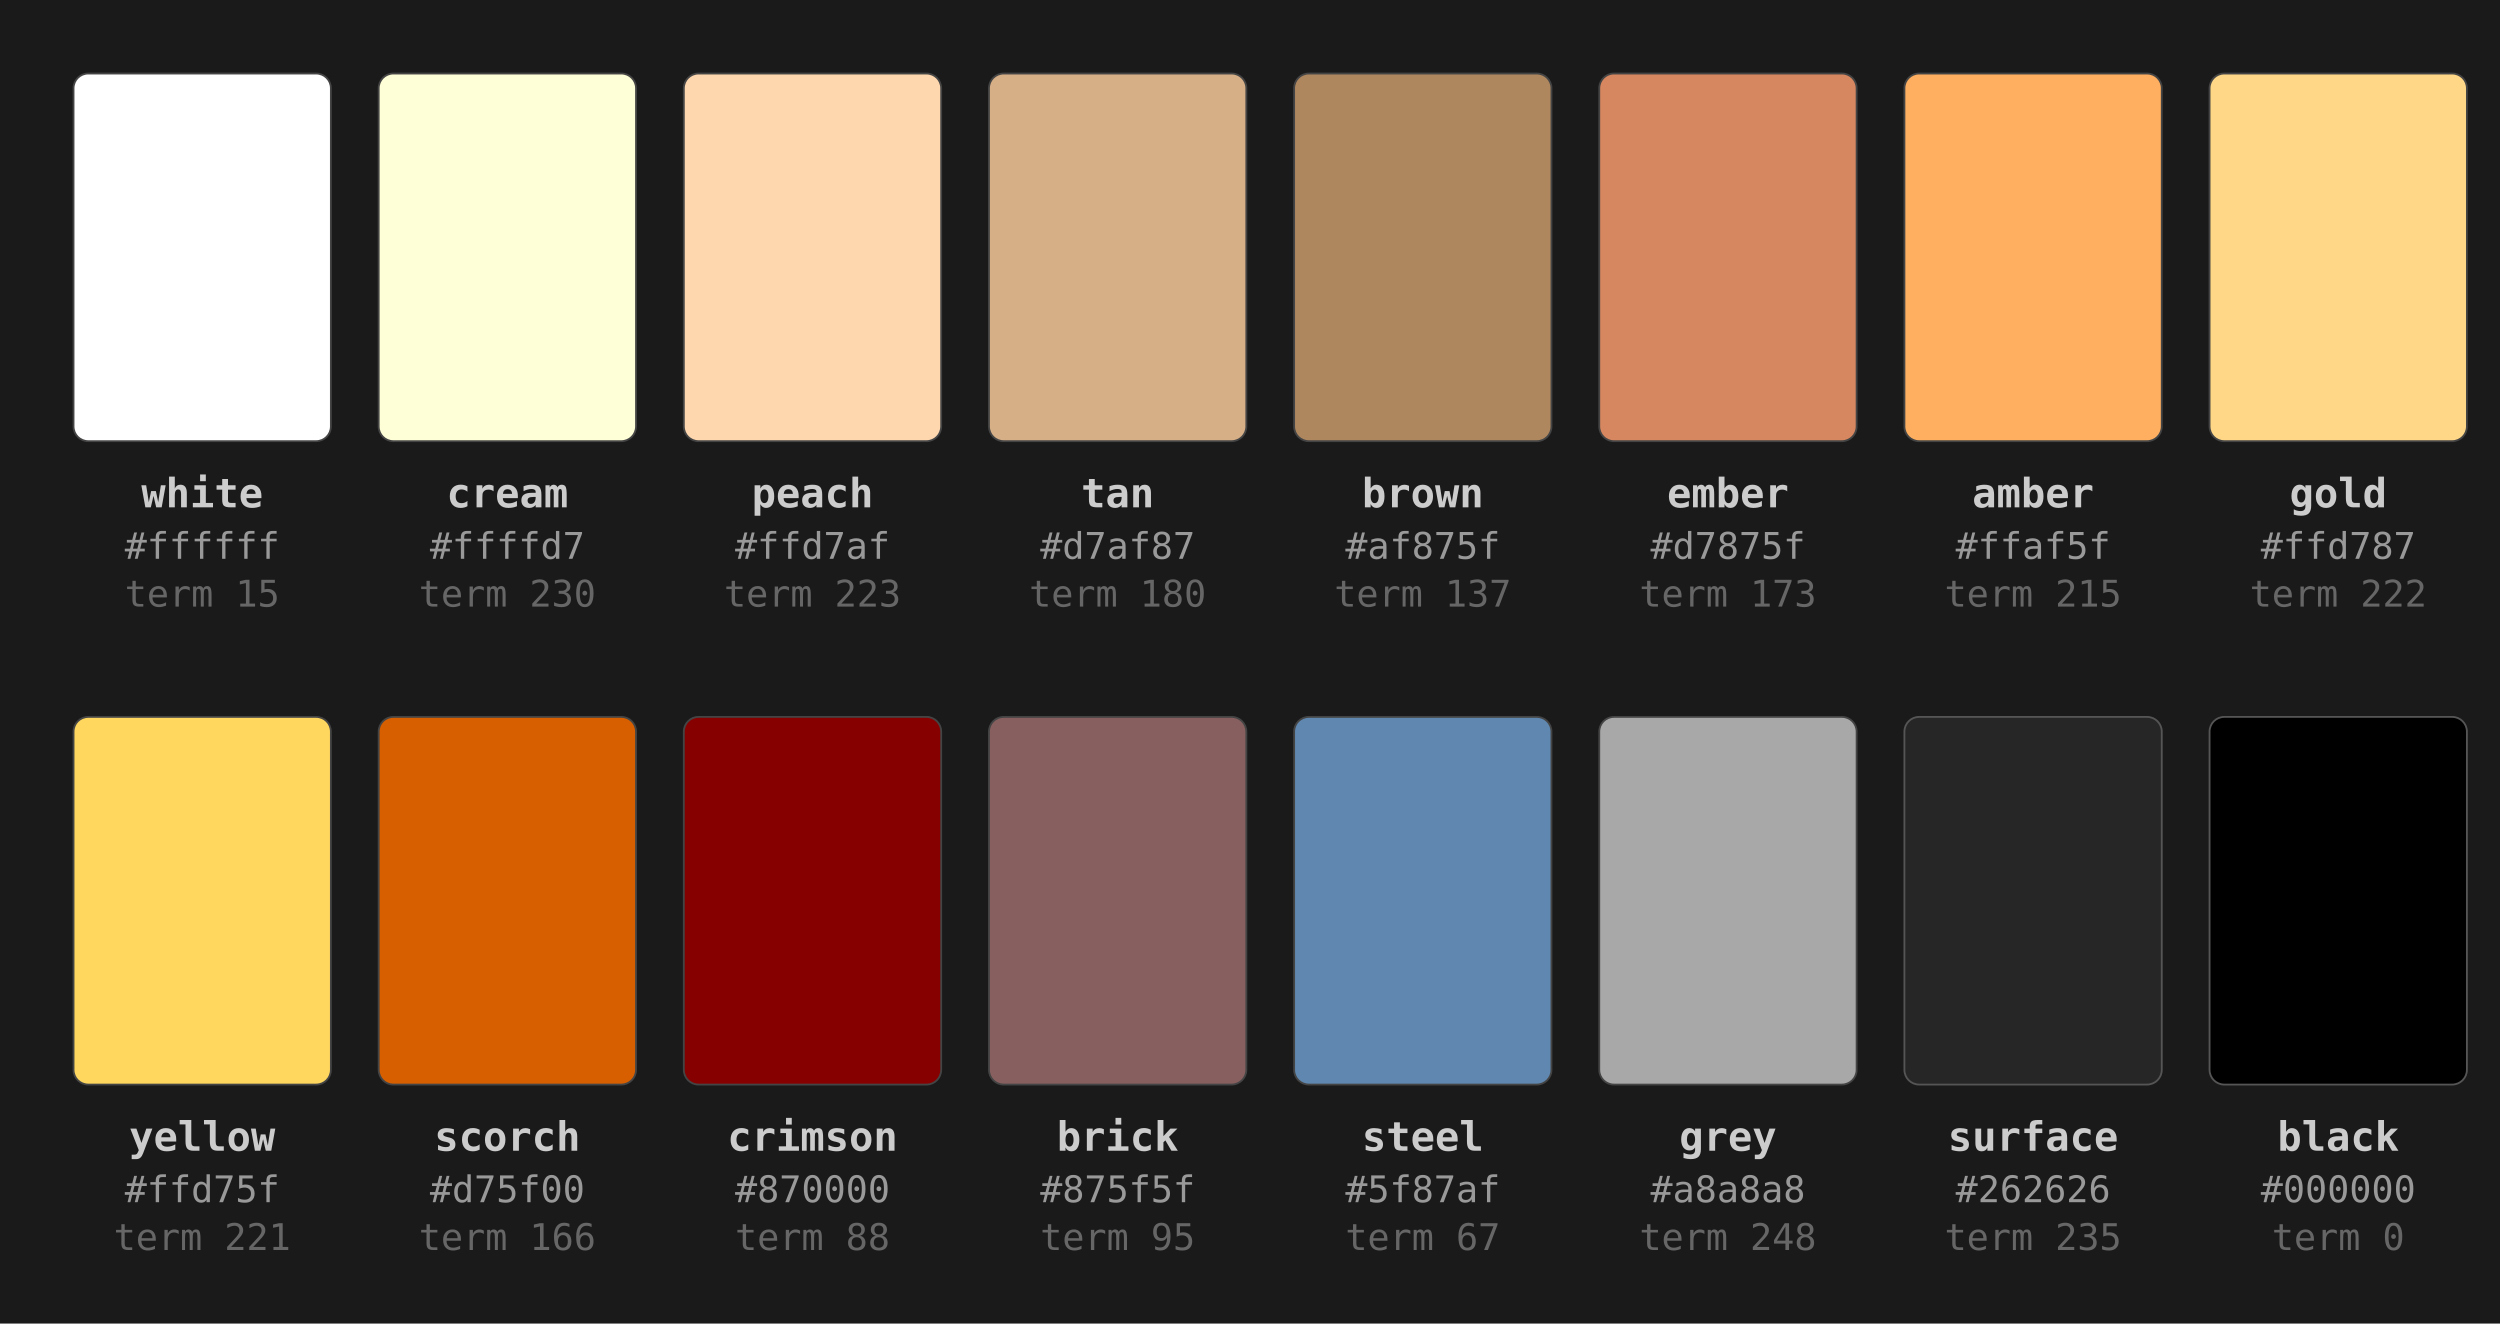
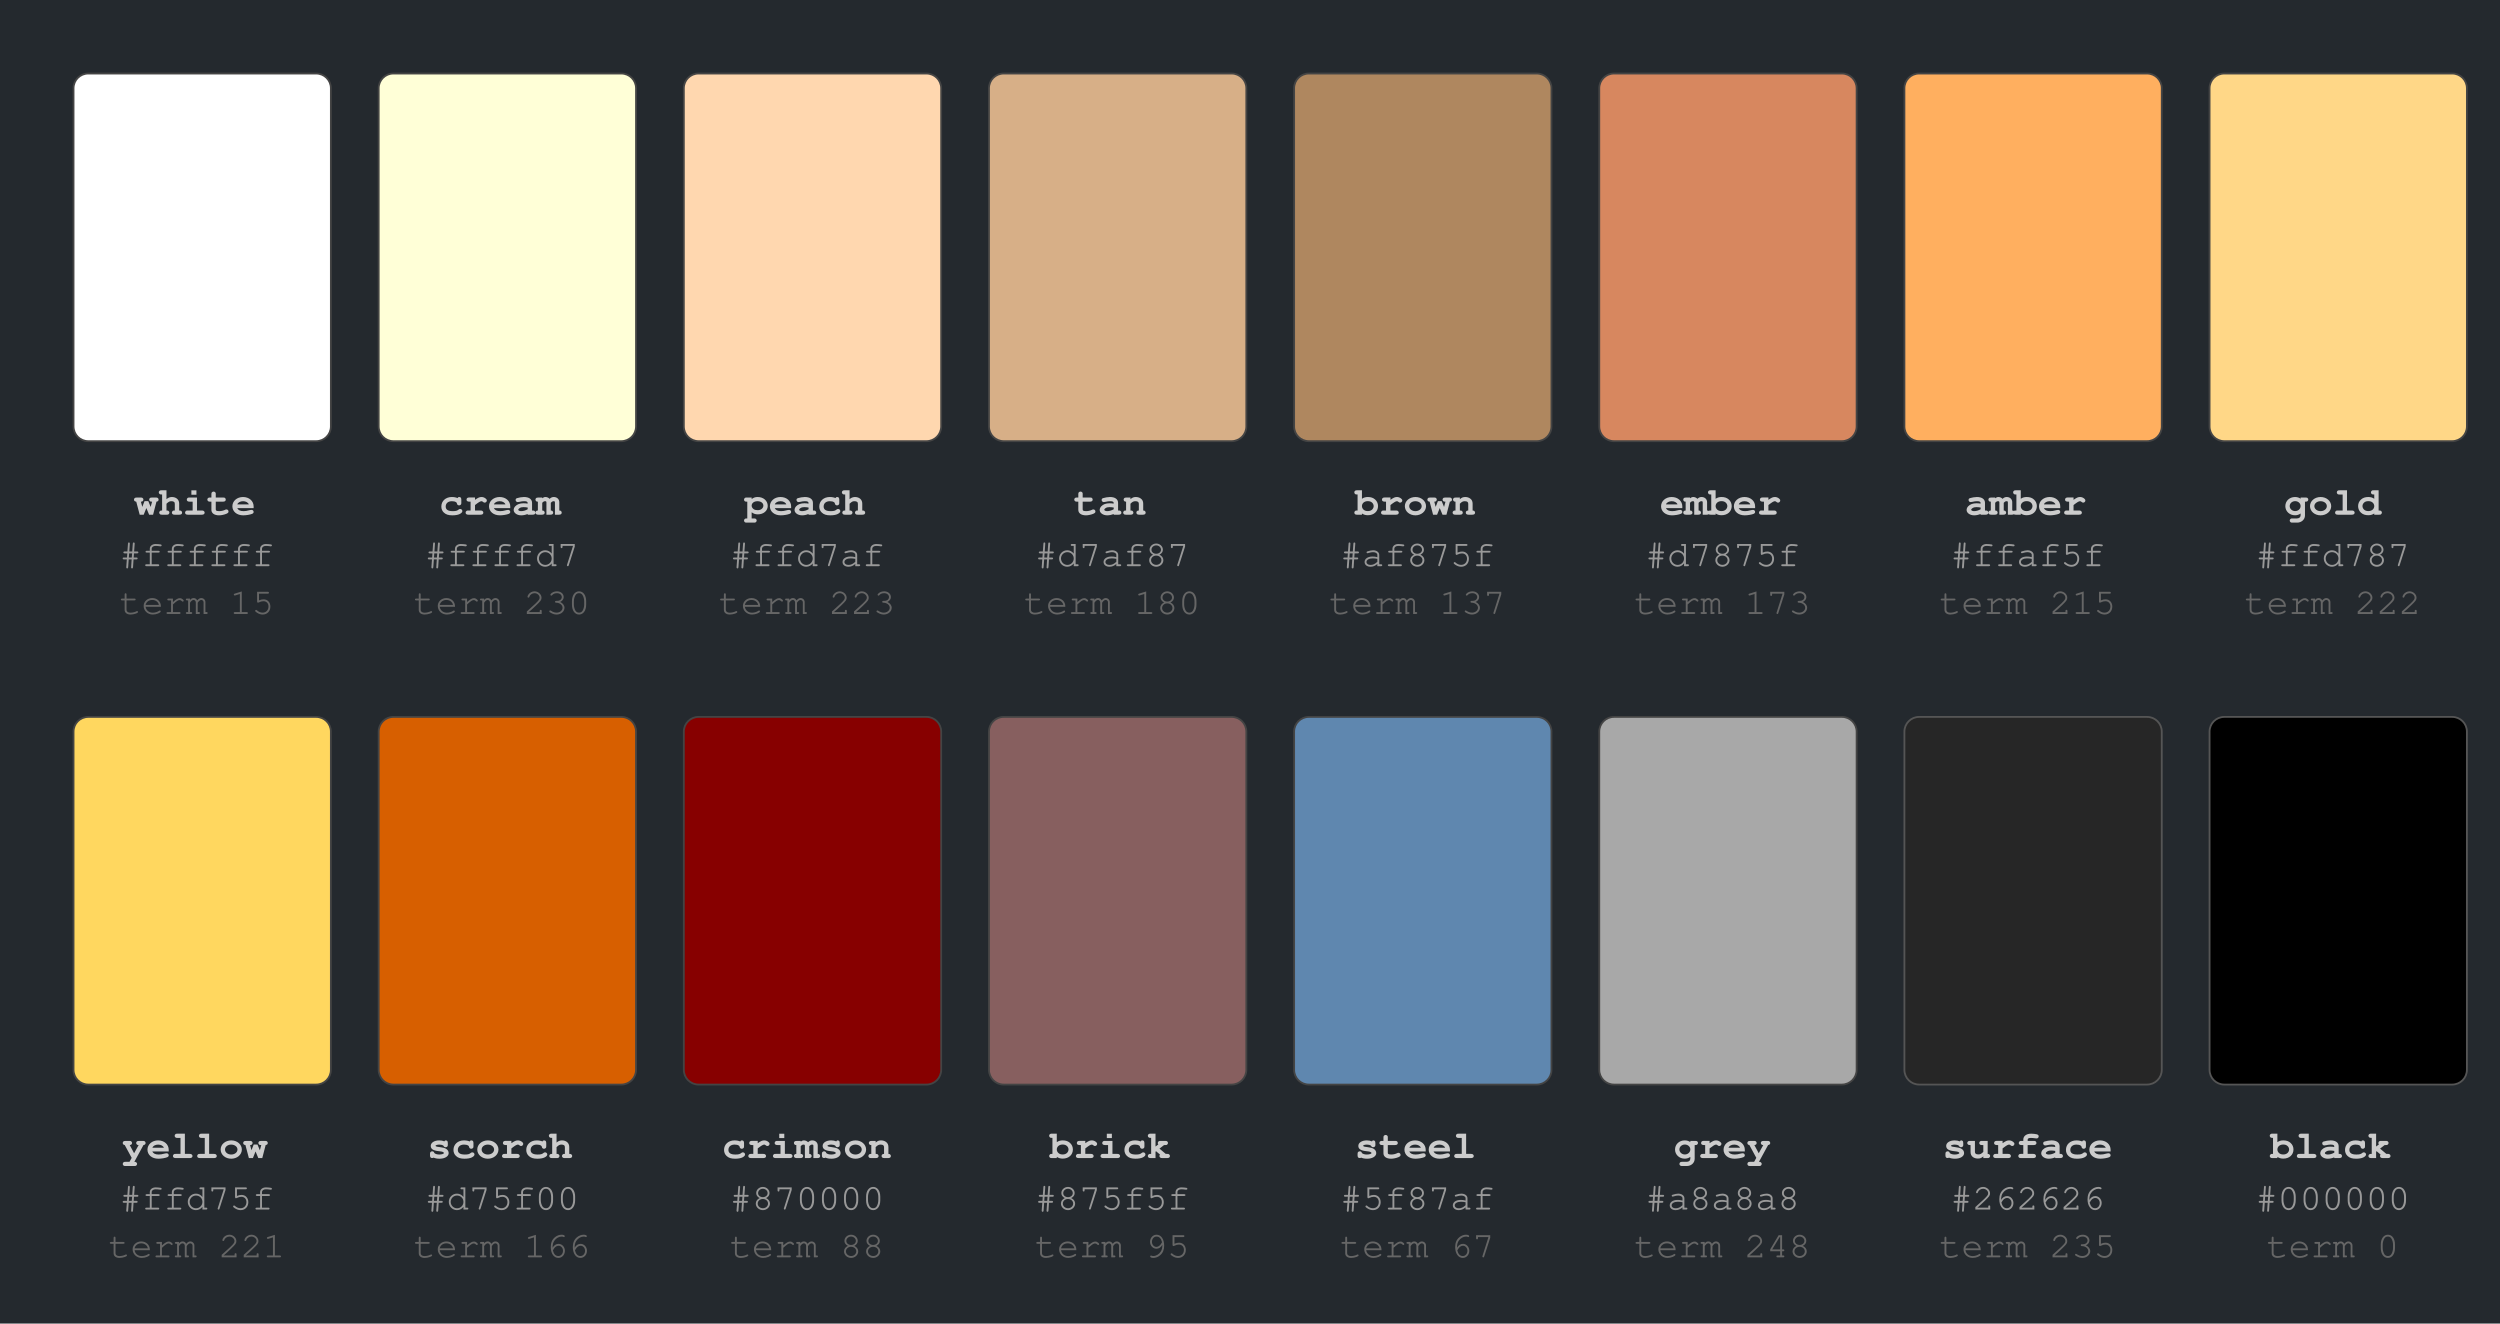
- <svg xmlns="http://www.w3.org/2000/svg" width="100%" viewBox="0 0 680 360" role="img">
-   <rect width="680" height="360" fill="#1a1a1a" />
-   <rect x="20" y="20" width="70" height="100" rx="4" fill="#ffffff" stroke="#444" stroke-width="0.5" />
-   <text x="55" y="138" text-anchor="middle" fill="#cccccc" font-family="monospace" font-size="11" font-weight="600">white</text>
-   <text x="55" y="152" text-anchor="middle" fill="#999999" font-family="monospace" font-size="10">#ffffff</text>
-   <text x="55" y="165" text-anchor="middle" fill="#666666" font-family="monospace" font-size="10">term 15</text>
-   <rect x="103" y="20" width="70" height="100" rx="4" fill="#ffffd7" stroke="#444" stroke-width="0.5" />
-   <text x="138" y="138" text-anchor="middle" fill="#cccccc" font-family="monospace" font-size="11" font-weight="600">cream</text>
-   <text x="138" y="152" text-anchor="middle" fill="#999999" font-family="monospace" font-size="10">#ffffd7</text>
-   <text x="138" y="165" text-anchor="middle" fill="#666666" font-family="monospace" font-size="10">term 230</text>
-   <rect x="186" y="20" width="70" height="100" rx="4" fill="#ffd7af" stroke="#444" stroke-width="0.5" />
-   <text x="221" y="138" text-anchor="middle" fill="#cccccc" font-family="monospace" font-size="11" font-weight="600">peach</text>
-   <text x="221" y="152" text-anchor="middle" fill="#999999" font-family="monospace" font-size="10">#ffd7af</text>
-   <text x="221" y="165" text-anchor="middle" fill="#666666" font-family="monospace" font-size="10">term 223</text>
-   <rect x="269" y="20" width="70" height="100" rx="4" fill="#d7af87" stroke="#444" stroke-width="0.5" />
-   <text x="304" y="138" text-anchor="middle" fill="#cccccc" font-family="monospace" font-size="11" font-weight="600">tan</text>
-   <text x="304" y="152" text-anchor="middle" fill="#999999" font-family="monospace" font-size="10">#d7af87</text>
-   <text x="304" y="165" text-anchor="middle" fill="#666666" font-family="monospace" font-size="10">term 180</text>
-   <rect x="352" y="20" width="70" height="100" rx="4" fill="#af875f" stroke="#444" stroke-width="0.5" />
-   <text x="387" y="138" text-anchor="middle" fill="#cccccc" font-family="monospace" font-size="11" font-weight="600">brown</text>
-   <text x="387" y="152" text-anchor="middle" fill="#999999" font-family="monospace" font-size="10">#af875f</text>
-   <text x="387" y="165" text-anchor="middle" fill="#666666" font-family="monospace" font-size="10">term 137</text>
-   <rect x="435" y="20" width="70" height="100" rx="4" fill="#d7875f" stroke="#444" stroke-width="0.5" />
-   <text x="470" y="138" text-anchor="middle" fill="#cccccc" font-family="monospace" font-size="11" font-weight="600">ember</text>
-   <text x="470" y="152" text-anchor="middle" fill="#999999" font-family="monospace" font-size="10">#d7875f</text>
-   <text x="470" y="165" text-anchor="middle" fill="#666666" font-family="monospace" font-size="10">term 173</text>
-   <rect x="518" y="20" width="70" height="100" rx="4" fill="#ffaf5f" stroke="#444" stroke-width="0.5" />
-   <text x="553" y="138" text-anchor="middle" fill="#cccccc" font-family="monospace" font-size="11" font-weight="600">amber</text>
-   <text x="553" y="152" text-anchor="middle" fill="#999999" font-family="monospace" font-size="10">#ffaf5f</text>
-   <text x="553" y="165" text-anchor="middle" fill="#666666" font-family="monospace" font-size="10">term 215</text>
-   <rect x="601" y="20" width="70" height="100" rx="4" fill="#ffd787" stroke="#444" stroke-width="0.5" />
-   <text x="636" y="138" text-anchor="middle" fill="#cccccc" font-family="monospace" font-size="11" font-weight="600">gold</text>
-   <text x="636" y="152" text-anchor="middle" fill="#999999" font-family="monospace" font-size="10">#ffd787</text>
-   <text x="636" y="165" text-anchor="middle" fill="#666666" font-family="monospace" font-size="10">term 222</text>
-   <rect x="20" y="195" width="70" height="100" rx="4" fill="#ffd75f" stroke="#444" stroke-width="0.5" />
-   <text x="55" y="313" text-anchor="middle" fill="#cccccc" font-family="monospace" font-size="11" font-weight="600">yellow</text>
-   <text x="55" y="327" text-anchor="middle" fill="#999999" font-family="monospace" font-size="10">#ffd75f</text>
-   <text x="55" y="340" text-anchor="middle" fill="#666666" font-family="monospace" font-size="10">term 221</text>
-   <rect x="103" y="195" width="70" height="100" rx="4" fill="#d75f00" stroke="#444" stroke-width="0.5" />
-   <text x="138" y="313" text-anchor="middle" fill="#cccccc" font-family="monospace" font-size="11" font-weight="600">scorch</text>
-   <text x="138" y="327" text-anchor="middle" fill="#999999" font-family="monospace" font-size="10">#d75f00</text>
-   <text x="138" y="340" text-anchor="middle" fill="#666666" font-family="monospace" font-size="10">term 166</text>
-   <rect x="186" y="195" width="70" height="100" rx="4" fill="#870000" stroke="#444" stroke-width="0.5" />
-   <text x="221" y="313" text-anchor="middle" fill="#cccccc" font-family="monospace" font-size="11" font-weight="600">crimson</text>
-   <text x="221" y="327" text-anchor="middle" fill="#999999" font-family="monospace" font-size="10">#870000</text>
-   <text x="221" y="340" text-anchor="middle" fill="#666666" font-family="monospace" font-size="10">term 88</text>
-   <rect x="269" y="195" width="70" height="100" rx="4" fill="#875f5f" stroke="#444" stroke-width="0.5" />
-   <text x="304" y="313" text-anchor="middle" fill="#cccccc" font-family="monospace" font-size="11" font-weight="600">brick</text>
-   <text x="304" y="327" text-anchor="middle" fill="#999999" font-family="monospace" font-size="10">#875f5f</text>
-   <text x="304" y="340" text-anchor="middle" fill="#666666" font-family="monospace" font-size="10">term 95</text>
-   <rect x="352" y="195" width="70" height="100" rx="4" fill="#5f87af" stroke="#444" stroke-width="0.5" />
-   <text x="387" y="313" text-anchor="middle" fill="#cccccc" font-family="monospace" font-size="11" font-weight="600">steel</text>
-   <text x="387" y="327" text-anchor="middle" fill="#999999" font-family="monospace" font-size="10">#5f87af</text>
-   <text x="387" y="340" text-anchor="middle" fill="#666666" font-family="monospace" font-size="10">term 67</text>
-   <rect x="435" y="195" width="70" height="100" rx="4" fill="#a8a8a8" stroke="#444" stroke-width="0.5" />
-   <text x="470" y="313" text-anchor="middle" fill="#cccccc" font-family="monospace" font-size="11" font-weight="600">grey</text>
-   <text x="470" y="327" text-anchor="middle" fill="#999999" font-family="monospace" font-size="10">#a8a8a8</text>
-   <text x="470" y="340" text-anchor="middle" fill="#666666" font-family="monospace" font-size="10">term 248</text>
-   <rect x="518" y="195" width="70" height="100" rx="4" fill="#262626" stroke="#555" stroke-width="0.5" />
-   <text x="553" y="313" text-anchor="middle" fill="#cccccc" font-family="monospace" font-size="11" font-weight="600">surface</text>
-   <text x="553" y="327" text-anchor="middle" fill="#999999" font-family="monospace" font-size="10">#262626</text>
-   <text x="553" y="340" text-anchor="middle" fill="#666666" font-family="monospace" font-size="10">term 235</text>
-   <rect x="601" y="195" width="70" height="100" rx="4" fill="#000000" stroke="#555" stroke-width="0.5" />
-   <text x="636" y="313" text-anchor="middle" fill="#cccccc" font-family="monospace" font-size="11" font-weight="600">black</text>
-   <text x="636" y="327" text-anchor="middle" fill="#999999" font-family="monospace" font-size="10">#000000</text>
-   <text x="636" y="340" text-anchor="middle" fill="#666666" font-family="monospace" font-size="10">term 0</text>
+ <svg xmlns="http://www.w3.org/2000/svg" width="680" height="360" viewBox="0 0 680 360">
+   <path id="Path" fill="#24292e" stroke="none" d="M 0 0 L 680 0 L 680 360 L 0 360 Z" />
+   <path id="path1" fill="#ffffff" stroke="#444444" stroke-width="0.5" d="M 24 20 L 86 20 C 88.209 20 90 21.791 90 24 L 90 116 C 90 118.209 88.209 120 86 120 L 24 120 C 21.791 120 20 118.209 20 116 L 20 24 C 20 21.791 21.791 20 24 20 Z" />
+   <text id="white" xml:space="preserve" x="36.497" y="140" font-family="Courier" font-size="11" font-weight="700" fill="#cccccc">white</text>
+   <text id="ffffff" xml:space="preserve" x="32.497" y="154" font-family="Courier" font-size="10" fill="#999999">#ffffff</text>
+   <text id="term-15" xml:space="preserve" x="32.497" y="167" font-family="Courier" font-size="10" fill="#666666">term 15</text>
+   <path id="path2" fill="#ffffd7" stroke="#444444" stroke-width="0.5" d="M 107 20 L 169 20 C 171.209 20 173 21.791 173 24 L 173 116 C 173 118.209 171.209 120 169 120 L 107 120 C 104.791 120 103 118.209 103 116 L 103 24 C 103 21.791 104.791 20 107 20 Z" />
+   <text id="cream" xml:space="preserve" x="119.497" y="140" font-family="Courier" font-size="11" font-weight="700" fill="#cccccc">cream</text>
+   <text id="ffffd7" xml:space="preserve" x="115.497" y="154" font-family="Courier" font-size="10" fill="#999999">#ffffd7</text>
+   <text id="term-230" xml:space="preserve" x="112.496" y="167" font-family="Courier" font-size="10" fill="#666666">term 230</text>
+   <path id="path3" fill="#ffd7af" stroke="#444444" stroke-width="0.5" d="M 190 20 L 252 20 C 254.209 20 256 21.791 256 24 L 256 116 C 256 118.209 254.209 120 252 120 L 190 120 C 187.791 120 186 118.209 186 116 L 186 24 C 186 21.791 187.791 20 190 20 Z" />
+   <text id="peach" xml:space="preserve" x="202.497" y="140" font-family="Courier" font-size="11" font-weight="700" fill="#cccccc">peach</text>
+   <text id="ffd7af" xml:space="preserve" x="198.497" y="154" font-family="Courier" font-size="10" fill="#999999">#ffd7af</text>
+   <text id="term-223" xml:space="preserve" x="195.496" y="167" font-family="Courier" font-size="10" fill="#666666">term 223</text>
+   <path id="path4" fill="#d7af87" stroke="#444444" stroke-width="0.5" d="M 273 20 L 335 20 C 337.209 20 339 21.791 339 24 L 339 116 C 339 118.209 337.209 120 335 120 L 273 120 C 270.791 120 269 118.209 269 116 L 269 24 C 269 21.791 270.791 20 273 20 Z" />
+   <text id="tan" xml:space="preserve" x="292.098" y="140" font-family="Courier" font-size="11" font-weight="700" fill="#cccccc">tan</text>
+   <text id="d7af87" xml:space="preserve" x="281.497" y="154" font-family="Courier" font-size="10" fill="#999999">#d7af87</text>
+   <text id="term-180" xml:space="preserve" x="278.496" y="167" font-family="Courier" font-size="10" fill="#666666">term 180</text>
+   <path id="path5" fill="#af875f" stroke="#444444" stroke-width="0.5" d="M 356 20 L 418 20 C 420.209 20 422 21.791 422 24 L 422 116 C 422 118.209 420.209 120 418 120 L 356 120 C 353.791 120 352 118.209 352 116 L 352 24 C 352 21.791 353.791 20 356 20 Z" />
+   <text id="brown" xml:space="preserve" x="368.497" y="140" font-family="Courier" font-size="11" font-weight="700" fill="#cccccc">brown</text>
+   <text id="af875f" xml:space="preserve" x="364.497" y="154" font-family="Courier" font-size="10" fill="#999999">#af875f</text>
+   <text id="term-137" xml:space="preserve" x="361.496" y="167" font-family="Courier" font-size="10" fill="#666666">term 137</text>
+   <path id="path6" fill="#d7875f" stroke="#444444" stroke-width="0.5" d="M 439 20 L 501 20 C 503.209 20 505 21.791 505 24 L 505 116 C 505 118.209 503.209 120 501 120 L 439 120 C 436.791 120 435 118.209 435 116 L 435 24 C 435 21.791 436.791 20 439 20 Z" />
+   <text id="ember" xml:space="preserve" x="451.497" y="140" font-family="Courier" font-size="11" font-weight="700" fill="#cccccc">ember</text>
+   <text id="d7875f" xml:space="preserve" x="447.497" y="154" font-family="Courier" font-size="10" fill="#999999">#d7875f</text>
+   <text id="term-173" xml:space="preserve" x="444.496" y="167" font-family="Courier" font-size="10" fill="#666666">term 173</text>
+   <path id="path7" fill="#ffaf5f" stroke="#444444" stroke-width="0.5" d="M 522 20 L 584 20 C 586.209 20 588 21.791 588 24 L 588 116 C 588 118.209 586.209 120 584 120 L 522 120 C 519.791 120 518 118.209 518 116 L 518 24 C 518 21.791 519.791 20 522 20 Z" />
+   <text id="amber" xml:space="preserve" x="534.497" y="140" font-family="Courier" font-size="11" font-weight="700" fill="#cccccc">amber</text>
+   <text id="ffaf5f" xml:space="preserve" x="530.497" y="154" font-family="Courier" font-size="10" fill="#999999">#ffaf5f</text>
+   <text id="term-215" xml:space="preserve" x="527.496" y="167" font-family="Courier" font-size="10" fill="#666666">term 215</text>
+   <path id="path8" fill="#ffd787" stroke="#444444" stroke-width="0.5" d="M 605 20 L 667 20 C 669.209 20 671 21.791 671 24 L 671 116 C 671 118.209 669.209 120 667 120 L 605 120 C 602.791 120 601 118.209 601 116 L 601 24 C 601 21.791 602.791 20 605 20 Z" />
+   <text id="gold" xml:space="preserve" x="621.298" y="140" font-family="Courier" font-size="11" font-weight="700" fill="#cccccc">gold</text>
+   <text id="ffd787" xml:space="preserve" x="613.497" y="154" font-family="Courier" font-size="10" fill="#999999">#ffd787</text>
+   <text id="term-222" xml:space="preserve" x="610.496" y="167" font-family="Courier" font-size="10" fill="#666666">term 222</text>
+   <path id="path9" fill="#ffd75f" stroke="#444444" stroke-width="0.5" d="M 24 195 L 86 195 C 88.209 195 90 196.791 90 199 L 90 291 C 90 293.209 88.209 295 86 295 L 24 295 C 21.791 295 20 293.209 20 291 L 20 199 C 20 196.791 21.791 195 24 195 Z" />
+   <text id="yellow" xml:space="preserve" x="33.197" y="315" font-family="Courier" font-size="11" font-weight="700" fill="#cccccc">yellow</text>
+   <text id="ffd75f" xml:space="preserve" x="32.497" y="329" font-family="Courier" font-size="10" fill="#999999">#ffd75f</text>
+   <text id="term-221" xml:space="preserve" x="29.496" y="342" font-family="Courier" font-size="10" fill="#666666">term 221</text>
+   <path id="path10" fill="#d75f00" stroke="#444444" stroke-width="0.5" d="M 107 195 L 169 195 C 171.209 195 173 196.791 173 199 L 173 291 C 173 293.209 171.209 295 169 295 L 107 295 C 104.791 295 103 293.209 103 291 L 103 199 C 103 196.791 104.791 195 107 195 Z" />
+   <text id="scorch" xml:space="preserve" x="116.197" y="315" font-family="Courier" font-size="11" font-weight="700" fill="#cccccc">scorch</text>
+   <text id="d75f00" xml:space="preserve" x="115.497" y="329" font-family="Courier" font-size="10" fill="#999999">#d75f00</text>
+   <text id="term-166" xml:space="preserve" x="112.496" y="342" font-family="Courier" font-size="10" fill="#666666">term 166</text>
+   <path id="path11" fill="#870000" stroke="#444444" stroke-width="0.5" d="M 190 195 L 252 195 C 254.209 195 256 196.791 256 199 L 256 291 C 256 293.209 254.209 295 252 295 L 190 295 C 187.791 295 186 293.209 186 291 L 186 199 C 186 196.791 187.791 195 190 195 Z" />
+   <text id="crimson" xml:space="preserve" x="196.396" y="315" font-family="Courier" font-size="11" font-weight="700" fill="#cccccc">crimson</text>
+   <text id="870000" xml:space="preserve" x="198.497" y="329" font-family="Courier" font-size="10" fill="#999999">#870000</text>
+   <text id="term-88" xml:space="preserve" x="198.497" y="342" font-family="Courier" font-size="10" fill="#666666">term 88</text>
+   <path id="path12" fill="#875f5f" stroke="#444444" stroke-width="0.5" d="M 273 195 L 335 195 C 337.209 195 339 196.791 339 199 L 339 291 C 339 293.209 337.209 295 335 295 L 273 295 C 270.791 295 269 293.209 269 291 L 269 199 C 269 196.791 270.791 195 273 195 Z" />
+   <text id="brick" xml:space="preserve" x="285.497" y="315" font-family="Courier" font-size="11" font-weight="700" fill="#cccccc">brick</text>
+   <text id="875f5f" xml:space="preserve" x="281.497" y="329" font-family="Courier" font-size="10" fill="#999999">#875f5f</text>
+   <text id="term-95" xml:space="preserve" x="281.497" y="342" font-family="Courier" font-size="10" fill="#666666">term 95</text>
+   <path id="path13" fill="#5f87af" stroke="#444444" stroke-width="0.5" d="M 356 195 L 418 195 C 420.209 195 422 196.791 422 199 L 422 291 C 422 293.209 420.209 295 418 295 L 356 295 C 353.791 295 352 293.209 352 291 L 352 199 C 352 196.791 353.791 195 356 195 Z" />
+   <text id="steel" xml:space="preserve" x="368.497" y="315" font-family="Courier" font-size="11" font-weight="700" fill="#cccccc">steel</text>
+   <text id="5f87af" xml:space="preserve" x="364.497" y="329" font-family="Courier" font-size="10" fill="#999999">#5f87af</text>
+   <text id="term-67" xml:space="preserve" x="364.497" y="342" font-family="Courier" font-size="10" fill="#666666">term 67</text>
+   <path id="path14" fill="#a8a8a8" stroke="#444444" stroke-width="0.5" d="M 439 195 L 501 195 C 503.209 195 505 196.791 505 199 L 505 291 C 505 293.209 503.209 295 501 295 L 439 295 C 436.791 295 435 293.209 435 291 L 435 199 C 435 196.791 436.791 195 439 195 Z" />
+   <text id="grey" xml:space="preserve" x="455.298" y="315" font-family="Courier" font-size="11" font-weight="700" fill="#cccccc">grey</text>
+   <text id="a8a8a8" xml:space="preserve" x="447.497" y="329" font-family="Courier" font-size="10" fill="#999999">#a8a8a8</text>
+   <text id="term-248" xml:space="preserve" x="444.496" y="342" font-family="Courier" font-size="10" fill="#666666">term 248</text>
+   <path id="path15" fill="#262626" stroke="#555555" stroke-width="0.5" d="M 522 195 L 584 195 C 586.209 195 588 196.791 588 199 L 588 291 C 588 293.209 586.209 295 584 295 L 522 295 C 519.791 295 518 293.209 518 291 L 518 199 C 518 196.791 519.791 195 522 195 Z" />
+   <text id="surface" xml:space="preserve" x="528.396" y="315" font-family="Courier" font-size="11" font-weight="700" fill="#cccccc">surface</text>
+   <text id="262626" xml:space="preserve" x="530.497" y="329" font-family="Courier" font-size="10" fill="#999999">#262626</text>
+   <text id="term-235" xml:space="preserve" x="527.496" y="342" font-family="Courier" font-size="10" fill="#666666">term 235</text>
+   <path id="path16" fill="#000000" stroke="#555555" stroke-width="0.5" d="M 605 195 L 667 195 C 669.209 195 671 196.791 671 199 L 671 291 C 671 293.209 669.209 295 667 295 L 605 295 C 602.791 295 601 293.209 601 291 L 601 199 C 601 196.791 602.791 195 605 195 Z" />
+   <text id="black" xml:space="preserve" x="617.497" y="315" font-family="Courier" font-size="11" font-weight="700" fill="#cccccc">black</text>
+   <text id="000000" xml:space="preserve" x="613.497" y="329" font-family="Courier" font-size="10" fill="#999999">#000000</text>
+   <text id="term-0" xml:space="preserve" x="616.497" y="342" font-family="Courier" font-size="10" fill="#666666">term 0</text>
</svg>
